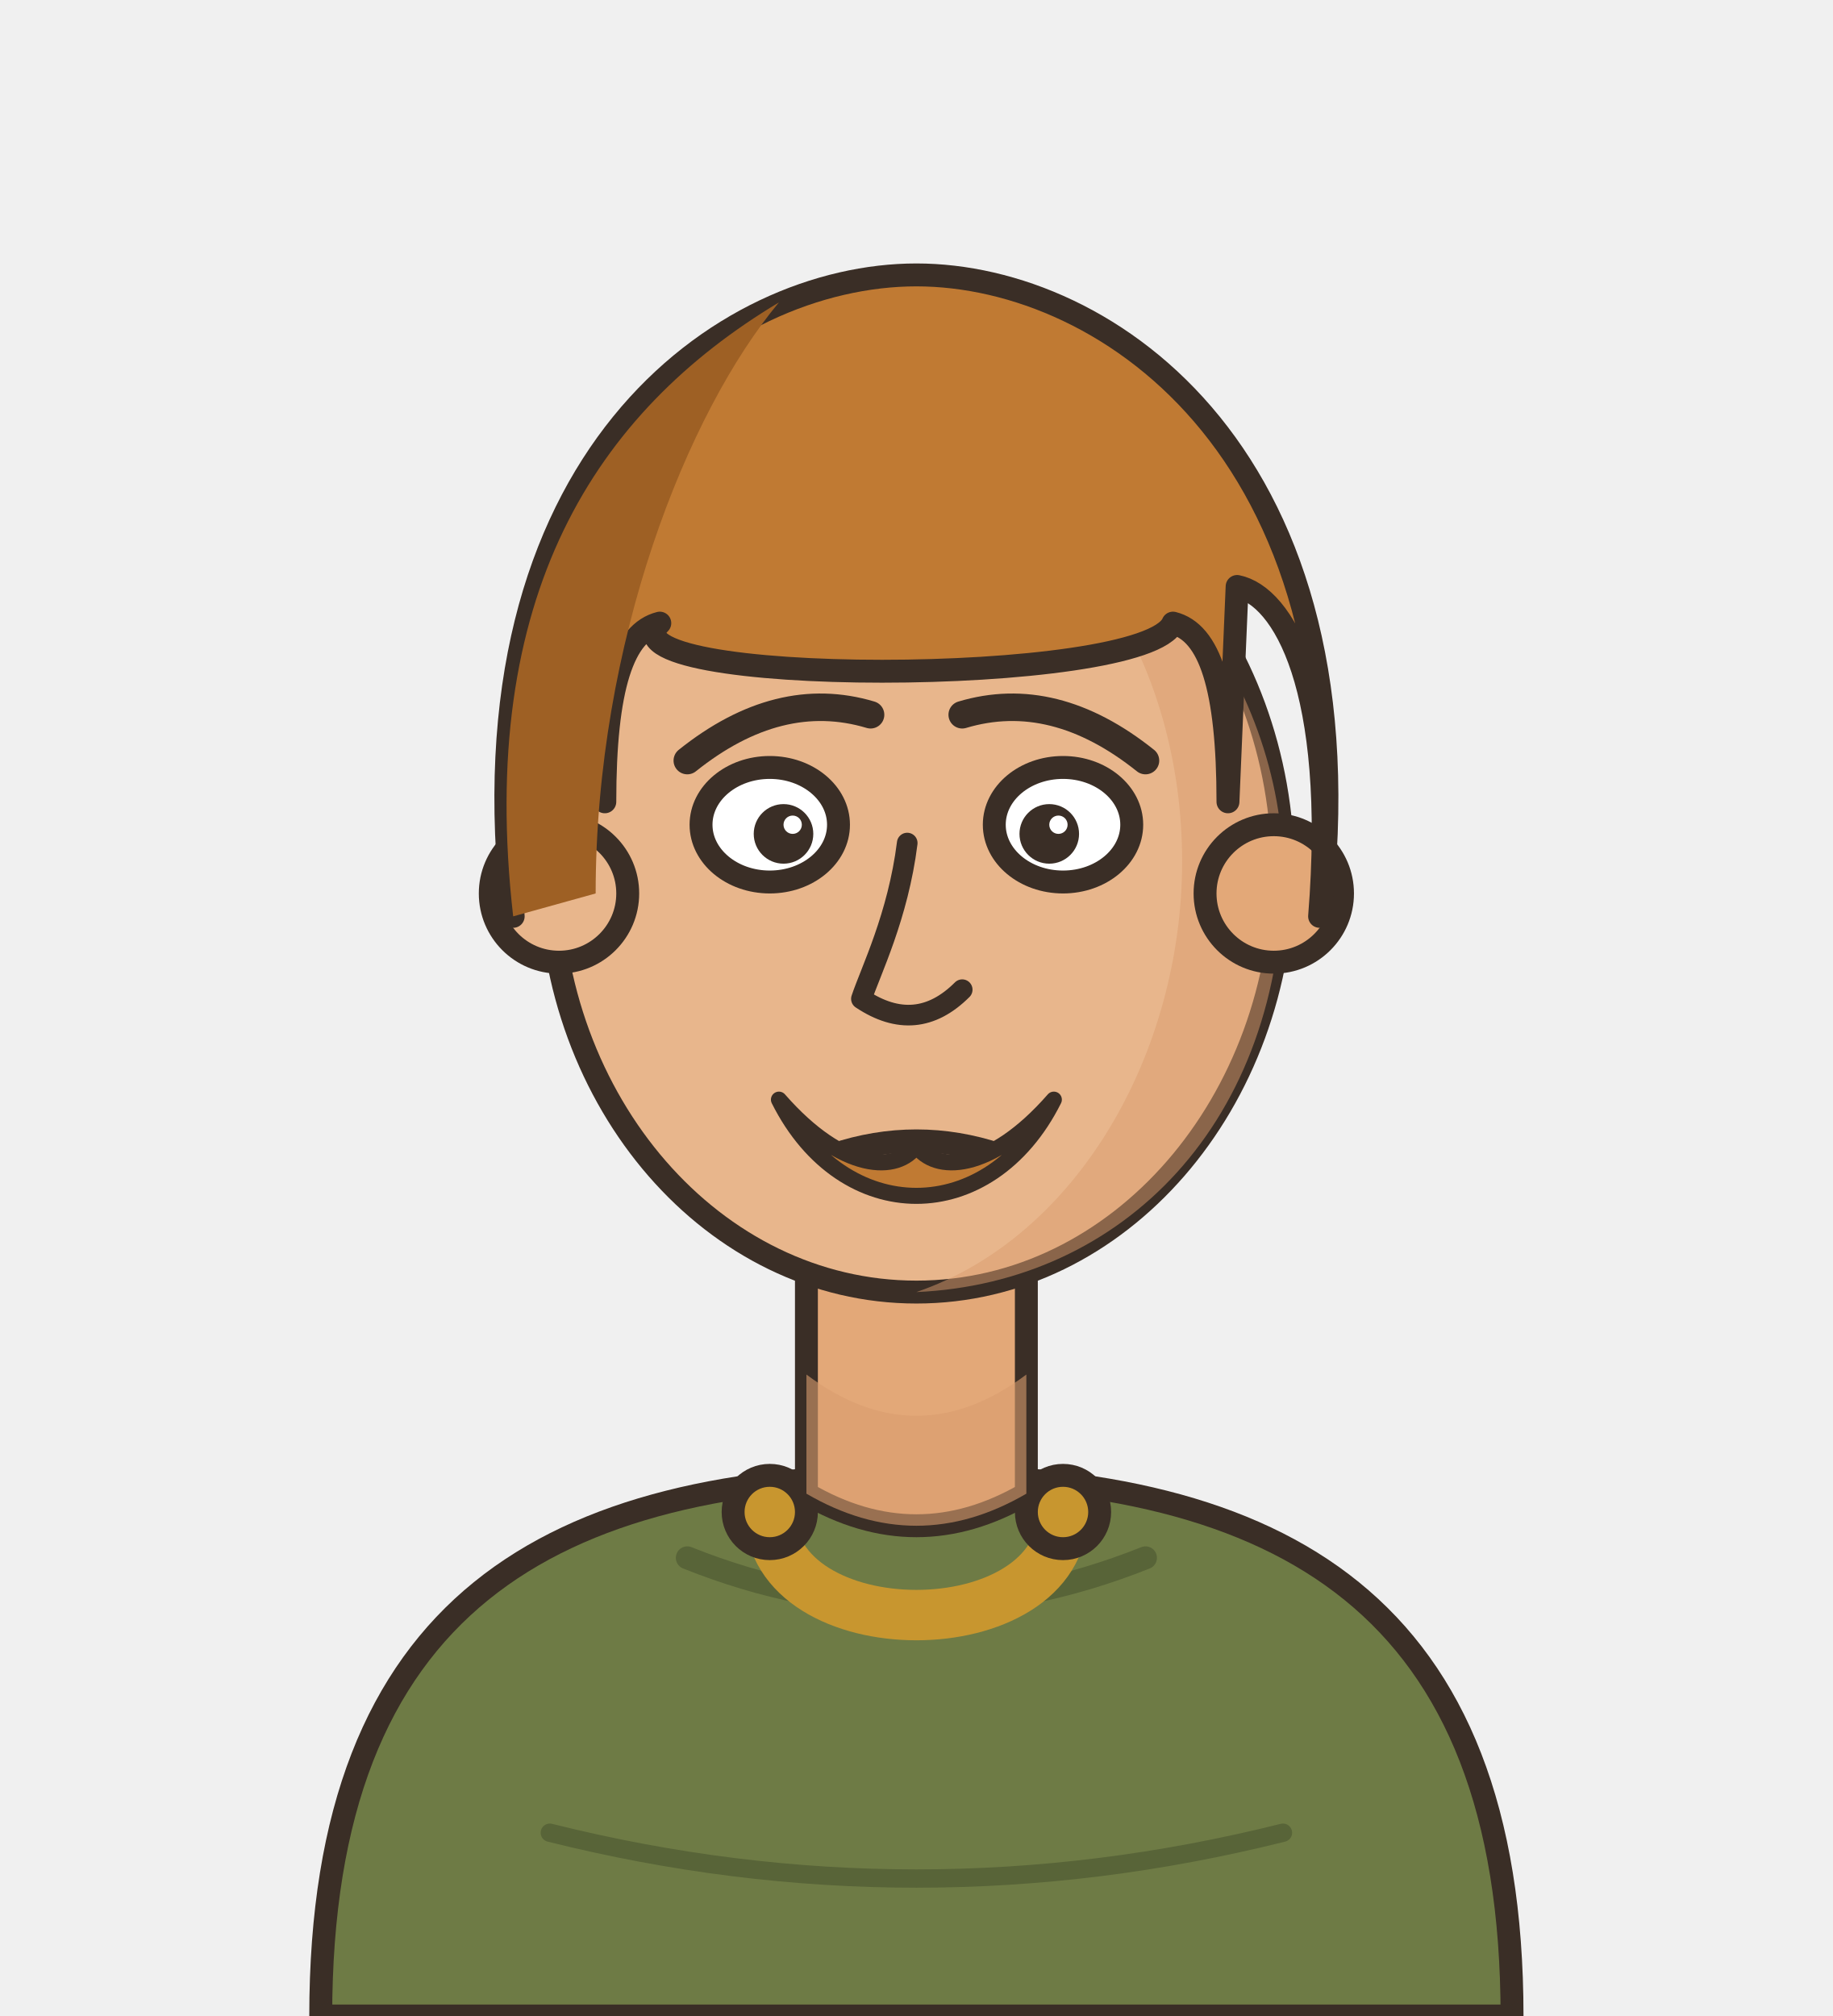
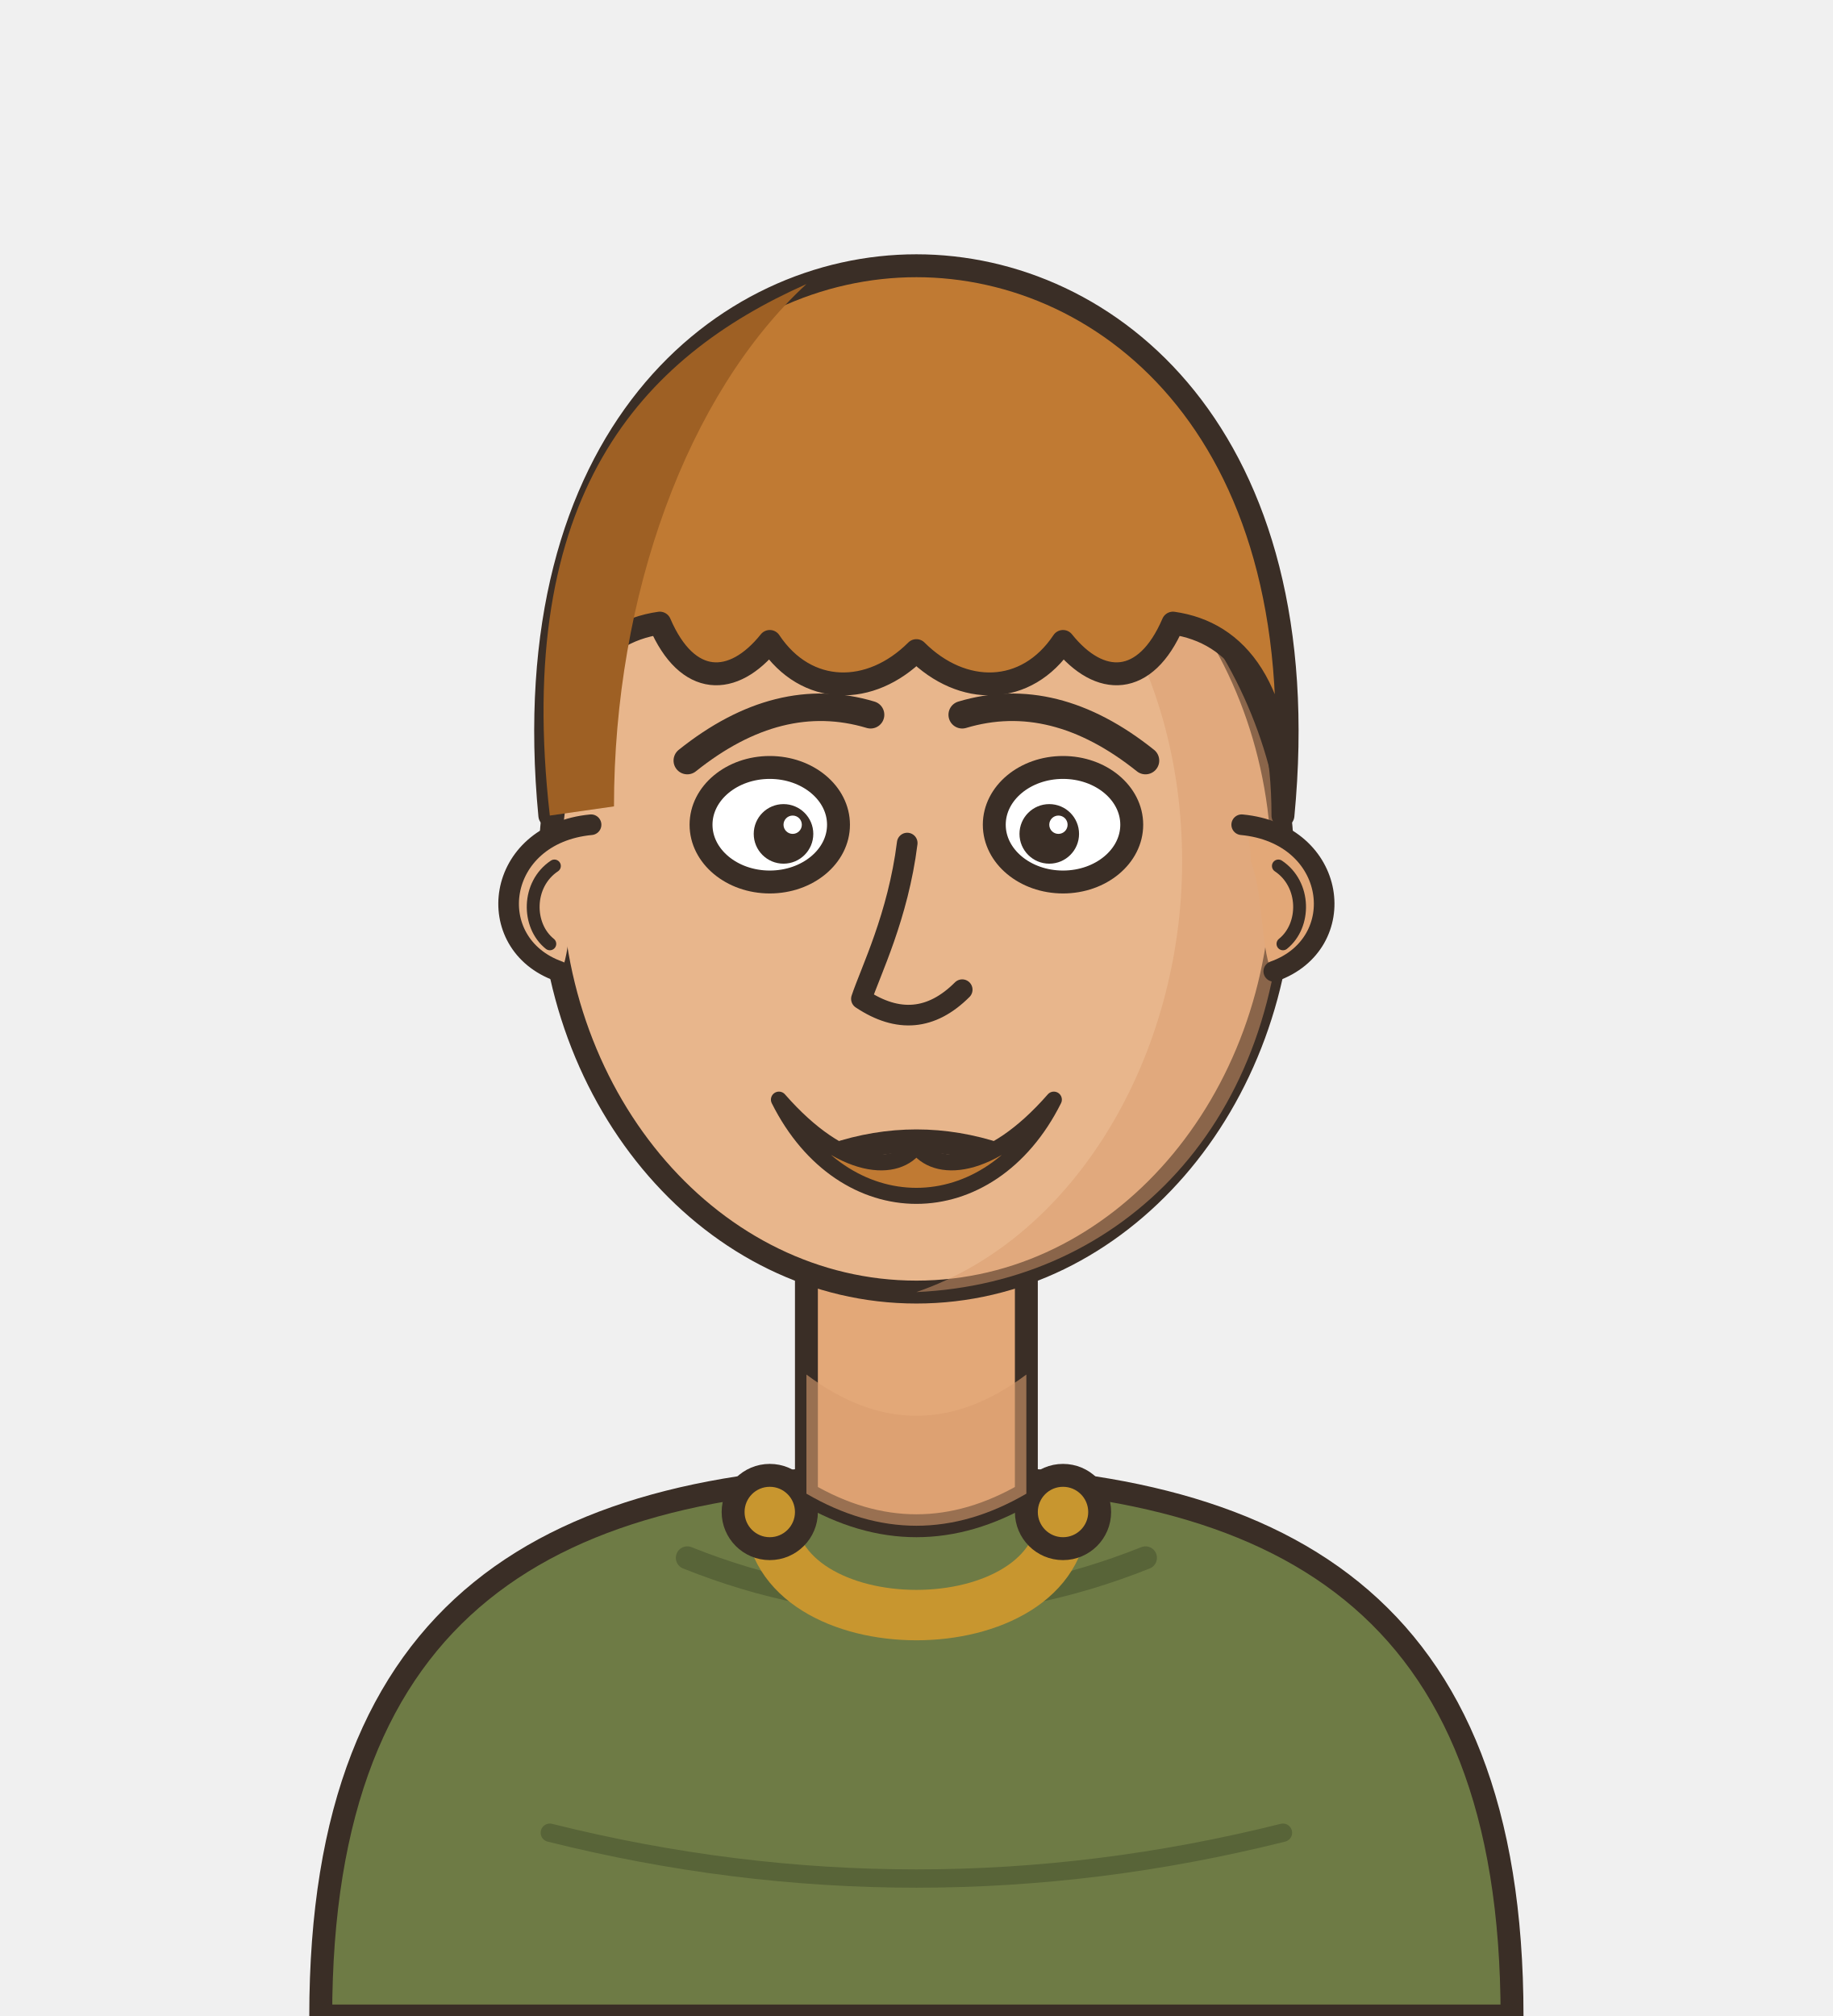
<svg xmlns="http://www.w3.org/2000/svg" width="400" height="440" viewBox="0 0 400 440">
  <g stroke="#3A2E26" stroke-width="5" stroke-linejoin="round" stroke-linecap="round">
    <path d="M70 440 C70 350 120 322 200 322 C280 322 330 350 330 440 Z" fill="#6E7B45" />
    <path d="M150 340 Q200 360 250 340" fill="none" stroke="#586438" stroke-width="5" />
    <path d="M120 400 Q200 420 280 400" fill="none" stroke="#586438" stroke-width="4" />
    <path d="M168 330 C168 360 232 360 232 330" fill="none" stroke="#C8962F" stroke-width="11" />
    <circle cx="168" cy="330" r="8" fill="#C8962F" />
    <circle cx="232" cy="330" r="8" fill="#C8962F" />
    <path d="M176 274 L176 326 Q200 340 224 326 L224 274 Z" fill="#E3A878" />
    <path d="M176 300 Q200 318 224 300 L224 326 Q200 340 176 326 Z" fill="#D99C6E" stroke="none" opacity="0.6" />
    <ellipse cx="200" cy="190" rx="80" ry="92" fill="#E8B68C" />
    <path d="M200 100 C250 104 280 150 280 190 C280 245 245 280 200 282 C235 270 258 230 258 188 C258 145 235 108 200 100 Z" fill="#D99C6E" stroke="none" opacity="0.5" />
-     <circle cx="122" cy="195" r="15" fill="#E8B68C" />
-     <circle cx="278" cy="195" r="15" fill="#E3A878" />
-     <path d="M112 200 C100 100 158 60 200 60 C242 60 300 100 288 200 C292 150 280 130 270 128 L268 175 C268 150 264 138 256 136 C250 150 130 150 144 136 C136 138 132 150 132 175 L130 128 C120 130 108 150 112 200 Z" fill="#C07A33" />
-     <path d="M112 200 C104 130 130 90 170 66 C150 90 130 140 130 195 Z" fill="#9E6024" stroke="none" />
+     <path d="M129 179 C107 180 103 207 122 213 C125 208 124 196 127 188 C127 184 128 181 129 179 Z" fill="#E8B68C" stroke="none" />
+     <path d="M271 179 C293 180 297 207 278 213 C275 208 276 196 273 188 C273 184 272 181 271 179 Z" fill="#E3A878" stroke="none" />
+     <path d="M129 180 C108 182 105 206 122 212" fill="none" stroke="#3A2E26" stroke-width="4.5" />
+     <path d="M271 180 C292 182 295 206 278 212" fill="none" stroke="#3A2E26" stroke-width="4.5" />
+     <path d="M121 189 C115 193 115 202 120 206" fill="none" stroke="#3A2E26" stroke-width="2.8" />
+     <path d="M279 189 C285 193 285 202 280 206" fill="none" stroke="#3A2E26" stroke-width="2.8" />
+     <path d="M120 178 C112 95 158 58 200 58 C242 58 288 95 280 178 C280 150 270 138 256 136 C250 150 240 150 232 140 C224 152 210 152 200 142 C190 152 176 152 168 140 C160 150 150 150 144 136 C130 138 120 150 120 178 Z" fill="#C07A33" />
+     <path d="M120 178 C112 108 140 78 176 62 C150 86 134 130 134 176 Z" fill="#9E6024" stroke="none" />
    <path d="M150 166 Q170 150 190 156" fill="none" stroke="#3A2E26" stroke-width="6" />
    <path d="M210 156 Q230 150 250 166" fill="none" stroke="#3A2E26" stroke-width="6" />
    <ellipse cx="168" cy="180" rx="15" ry="12.5" fill="#fff" />
    <circle cx="171" cy="182" r="6.5" fill="#3A2E26" stroke="none" />
    <circle cx="173" cy="180" r="2" fill="#fff" stroke="none" />
    <ellipse cx="232" cy="180" rx="15" ry="12.5" fill="#fff" />
    <circle cx="229" cy="182" r="6.5" fill="#3A2E26" stroke="none" />
    <circle cx="231" cy="180" r="2" fill="#fff" stroke="none" />
    <path d="M198 184 C196 200 190 212 188 218 Q200 226 210 216" fill="none" stroke="#3A2E26" stroke-width="4.5" />
    <path d="M182 252 Q200 246 218 252" fill="none" stroke="#3A2E26" stroke-width="5" />
    <path d="M170 240 C184 256 196 256 200 250 C204 256 216 256 230 240 C216 268 184 268 170 240 Z" fill="#C07A33" stroke="#3A2E26" stroke-width="3.5" />
  </g>
</svg>
